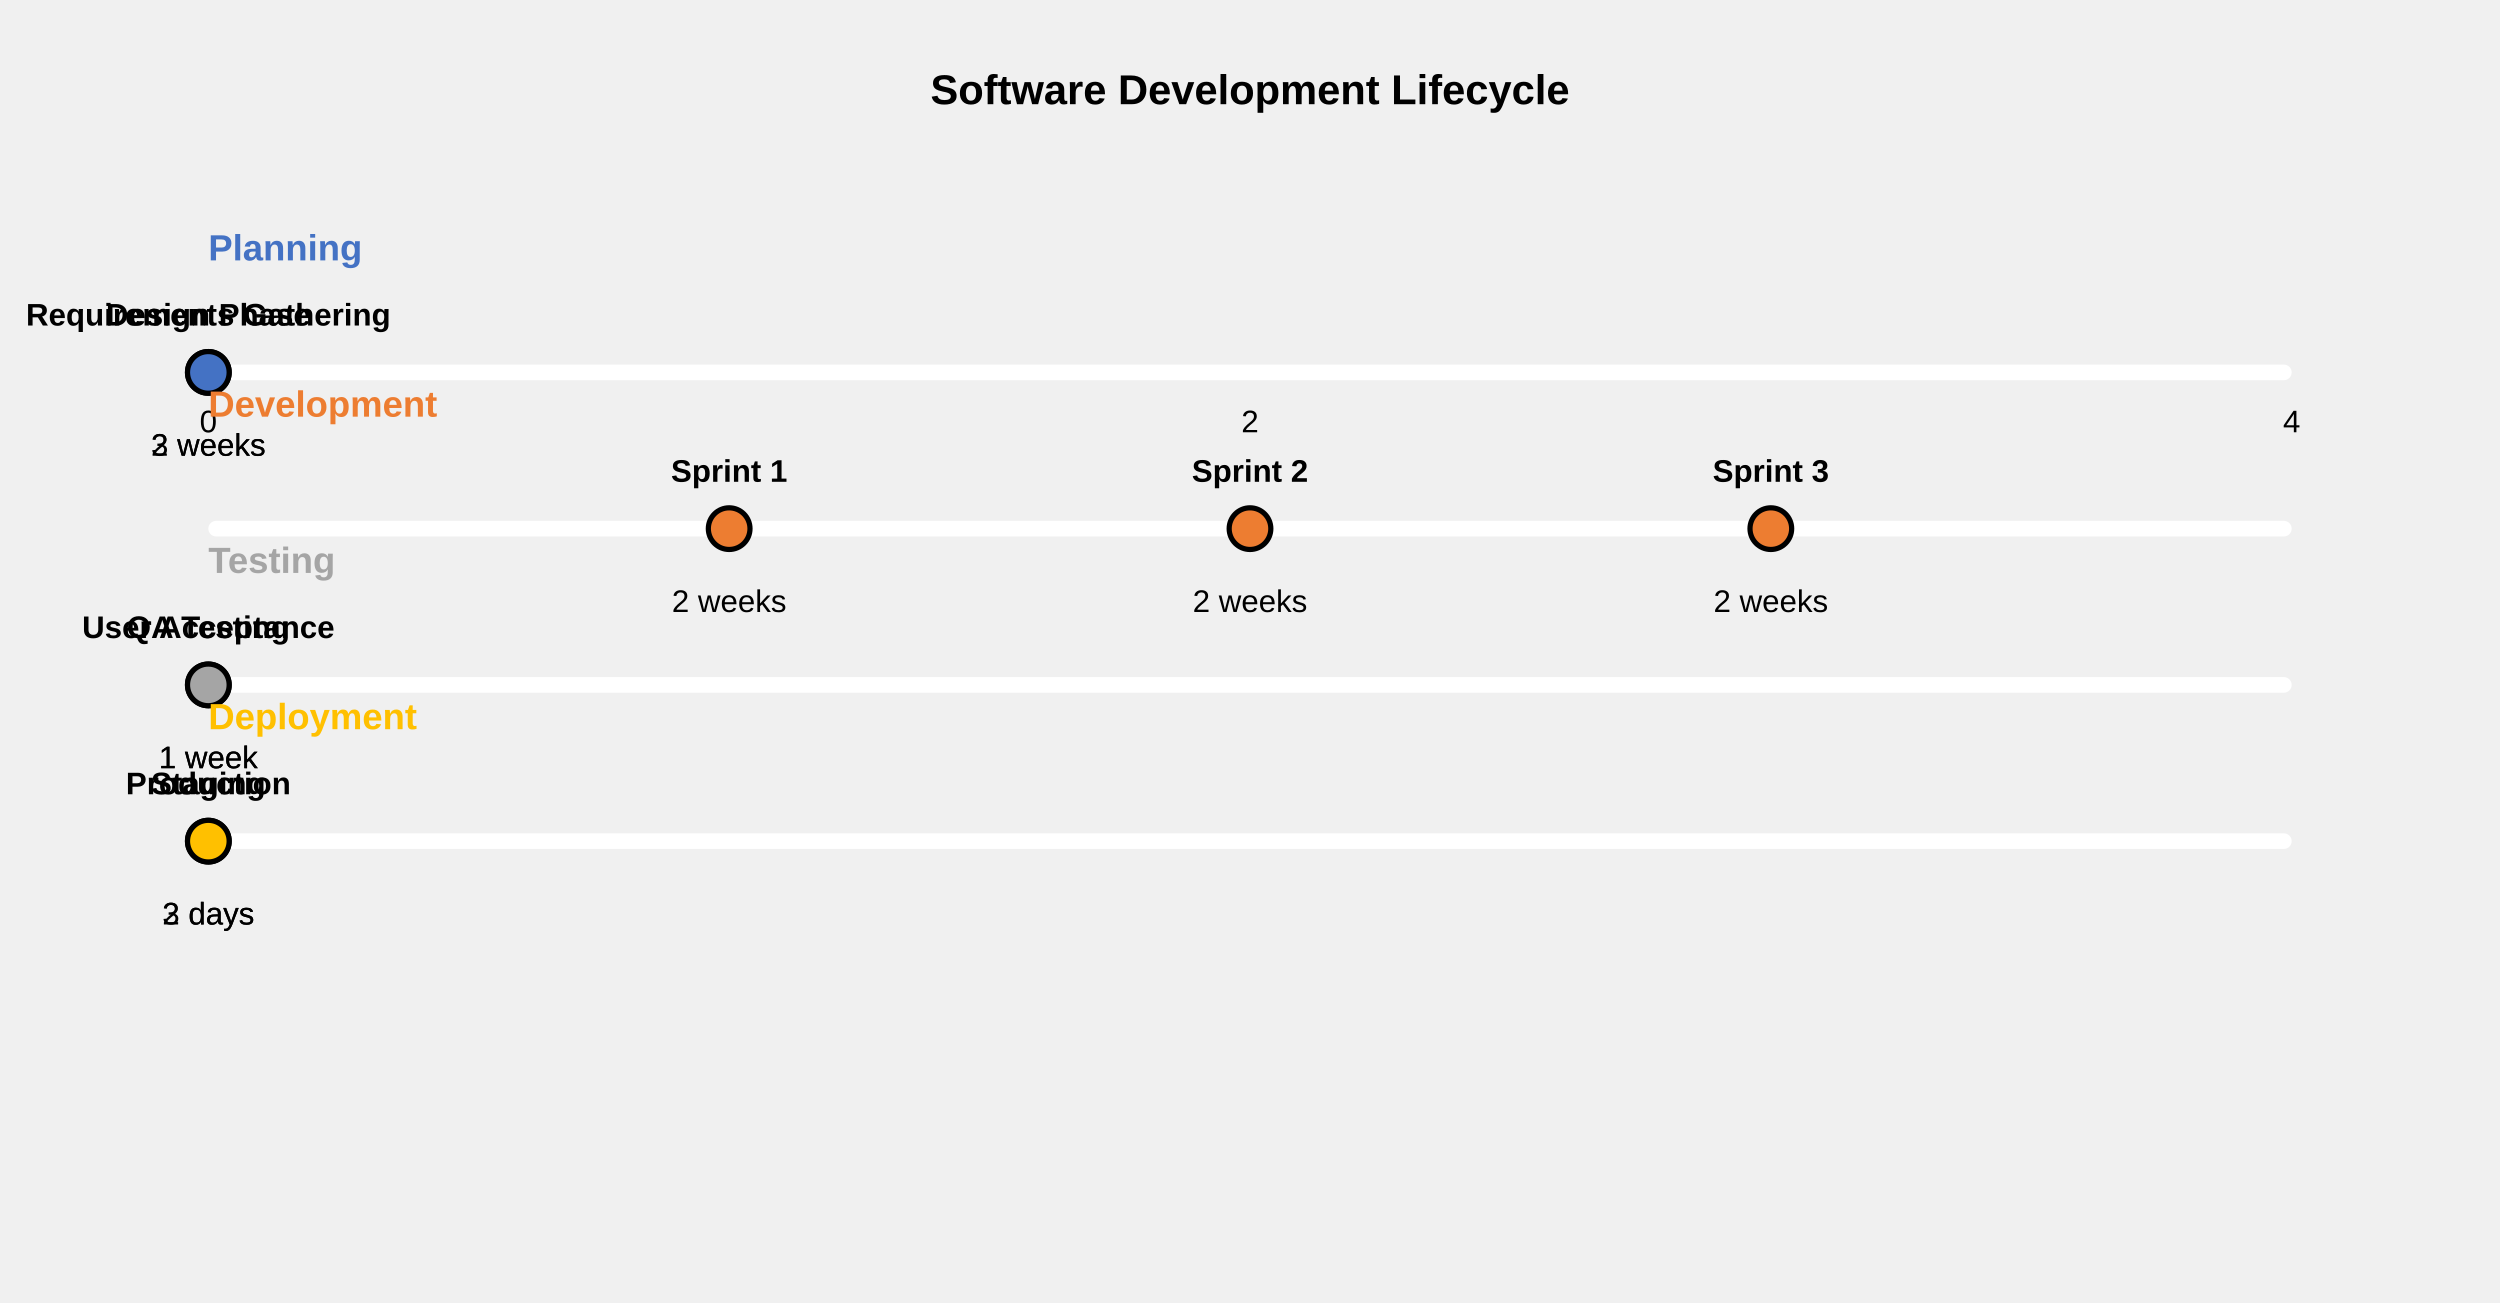
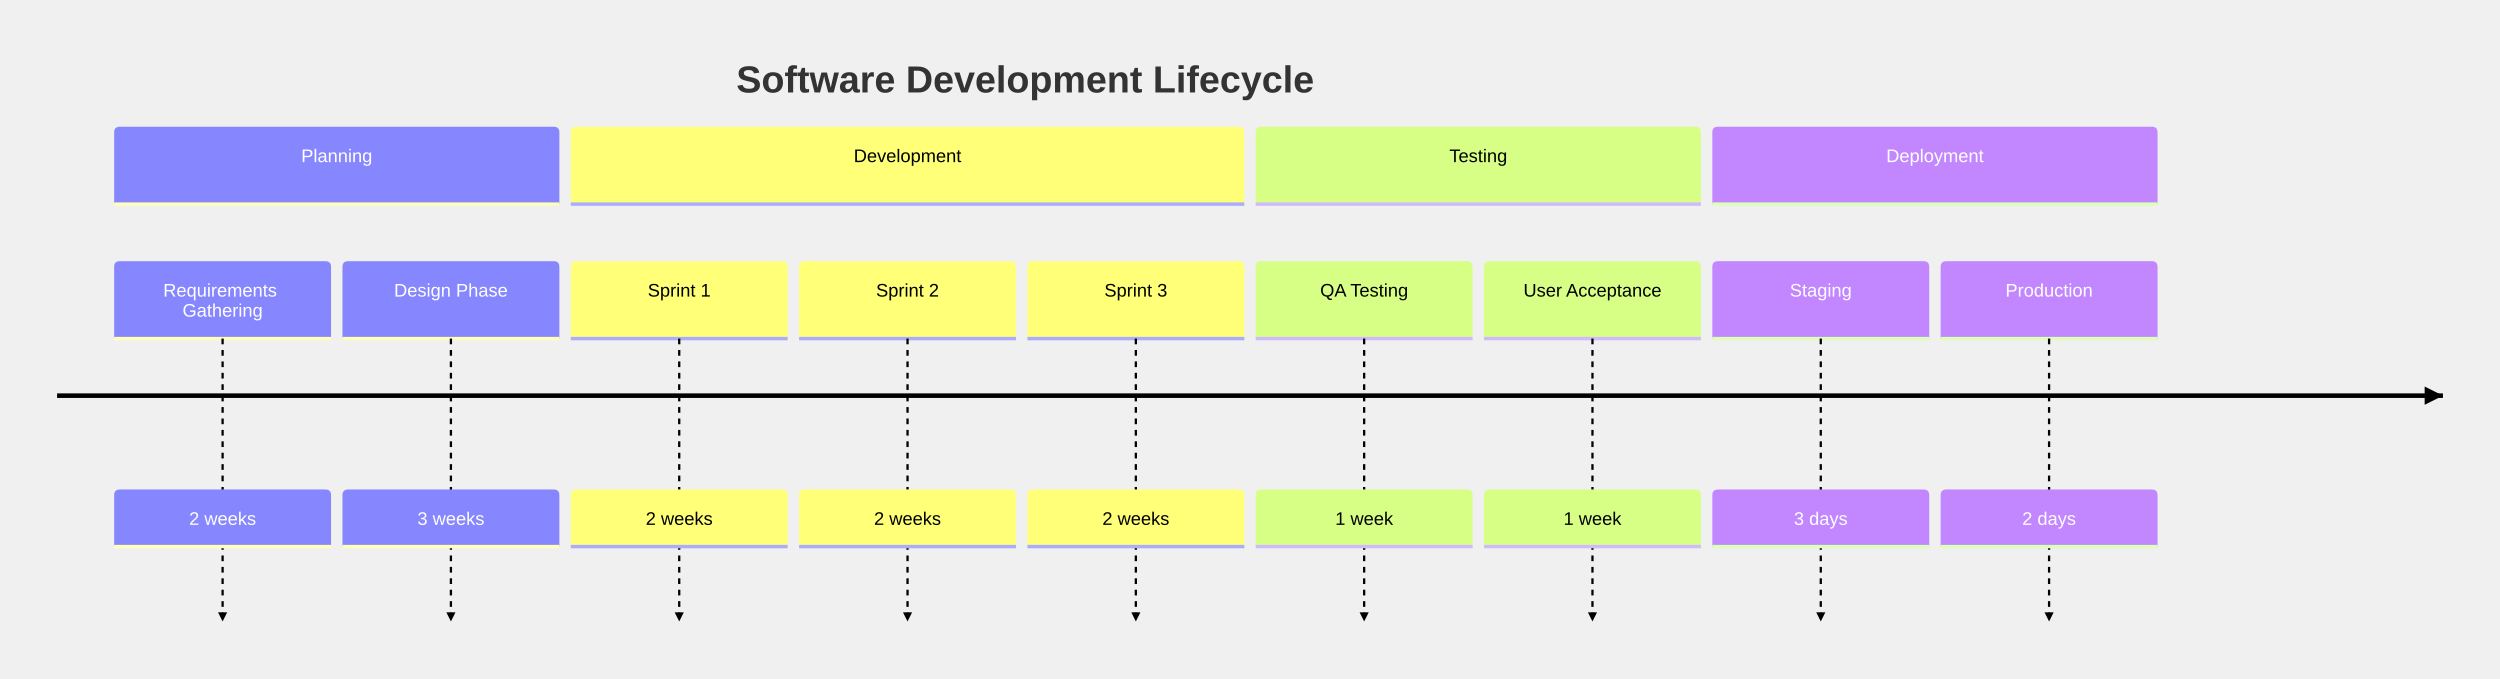
- <svg xmlns="http://www.w3.org/2000/svg" width="960.0" height="500.0" viewBox="0 0 960 500" version="1.2" baseProfile="tiny">
-   <text fill="#000000" x="480.0" y="40.0" text-anchor="middle" font-family="Arial, Helvetica, sans-serif" font-size="16" font-weight="bold">Software Development Lifecycle</text>
-   <text fill="#4472C4" x="80.0" y="100.0" font-family="Arial, Helvetica, sans-serif" font-size="14" font-weight="bold">Planning</text>
-   <rect fill="#ffffff" stroke="none" x="80.0" y="140.0" width="800.0" height="6.0" rx="3.0" ry="3.0" />
-   <circle fill="#4472C4" stroke="#000000" stroke-width="2" cx="80.0" cy="143.0" r="8.0" />
-   <text fill="#000000" x="80.0" y="175.0" text-anchor="middle" font-family="Arial, Helvetica, sans-serif" font-size="12">2 weeks</text>
-   <text fill="#000000" x="80.0" y="125.0" text-anchor="middle" font-family="Arial, Helvetica, sans-serif" font-size="12" font-weight="bold">Requirements Gathering</text>
-   <circle fill="#4472C4" stroke="#000000" stroke-width="2" cx="80.0" cy="143.0" r="8.0" />
-   <text fill="#000000" x="80.0" y="175.0" text-anchor="middle" font-family="Arial, Helvetica, sans-serif" font-size="12">3 weeks</text>
-   <text fill="#000000" x="80.0" y="125.0" text-anchor="middle" font-family="Arial, Helvetica, sans-serif" font-size="12" font-weight="bold">Design Phase</text>
-   <text fill="#000000" x="80.0" y="166.0" text-anchor="middle" font-family="Arial, Helvetica, sans-serif" font-size="12">0</text>
-   <text fill="#000000" x="880.0" y="166.0" text-anchor="middle" font-family="Arial, Helvetica, sans-serif" font-size="12">4</text>
-   <text fill="#000000" x="480.0" y="166.0" text-anchor="middle" font-family="Arial, Helvetica, sans-serif" font-size="12">2</text>
-   <text fill="#ED7D31" x="80.0" y="160.0" font-family="Arial, Helvetica, sans-serif" font-size="14" font-weight="bold">Development</text>
-   <rect fill="#ffffff" stroke="none" x="80.0" y="200.0" width="800.0" height="6.0" rx="3.0" ry="3.0" />
-   <circle fill="#ED7D31" stroke="#000000" stroke-width="2" cx="280.0" cy="203.0" r="8.0" />
-   <text fill="#000000" x="280.0" y="235.0" text-anchor="middle" font-family="Arial, Helvetica, sans-serif" font-size="12">2 weeks</text>
-   <text fill="#000000" x="280.0" y="185.0" text-anchor="middle" font-family="Arial, Helvetica, sans-serif" font-size="12" font-weight="bold">Sprint 1</text>
-   <circle fill="#ED7D31" stroke="#000000" stroke-width="2" cx="480.0" cy="203.0" r="8.0" />
-   <text fill="#000000" x="480.0" y="235.0" text-anchor="middle" font-family="Arial, Helvetica, sans-serif" font-size="12">2 weeks</text>
-   <text fill="#000000" x="480.0" y="185.0" text-anchor="middle" font-family="Arial, Helvetica, sans-serif" font-size="12" font-weight="bold">Sprint 2</text>
-   <circle fill="#ED7D31" stroke="#000000" stroke-width="2" cx="680.0" cy="203.0" r="8.0" />
-   <text fill="#000000" x="680.0" y="235.0" text-anchor="middle" font-family="Arial, Helvetica, sans-serif" font-size="12">2 weeks</text>
-   <text fill="#000000" x="680.0" y="185.0" text-anchor="middle" font-family="Arial, Helvetica, sans-serif" font-size="12" font-weight="bold">Sprint 3</text>
-   <text fill="#A5A5A5" x="80.0" y="220.0" font-family="Arial, Helvetica, sans-serif" font-size="14" font-weight="bold">Testing</text>
-   <rect fill="#ffffff" stroke="none" x="80.0" y="260.0" width="800.0" height="6.0" rx="3.0" ry="3.0" />
-   <circle fill="#A5A5A5" stroke="#000000" stroke-width="2" cx="80.0" cy="263.0" r="8.0" />
-   <text fill="#000000" x="80.0" y="295.0" text-anchor="middle" font-family="Arial, Helvetica, sans-serif" font-size="12">1 week</text>
-   <text fill="#000000" x="80.0" y="245.0" text-anchor="middle" font-family="Arial, Helvetica, sans-serif" font-size="12" font-weight="bold">QA Testing</text>
-   <circle fill="#A5A5A5" stroke="#000000" stroke-width="2" cx="80.0" cy="263.0" r="8.0" />
-   <text fill="#000000" x="80.0" y="295.0" text-anchor="middle" font-family="Arial, Helvetica, sans-serif" font-size="12">1 week</text>
-   <text fill="#000000" x="80.0" y="245.0" text-anchor="middle" font-family="Arial, Helvetica, sans-serif" font-size="12" font-weight="bold">User Acceptance</text>
-   <text fill="#FFC000" x="80.0" y="280.0" font-family="Arial, Helvetica, sans-serif" font-size="14" font-weight="bold">Deployment</text>
-   <rect fill="#ffffff" stroke="none" x="80.0" y="320.0" width="800.0" height="6.0" rx="3.0" ry="3.0" />
-   <circle fill="#FFC000" stroke="#000000" stroke-width="2" cx="80.0" cy="323.0" r="8.0" />
-   <text fill="#000000" x="80.0" y="355.0" text-anchor="middle" font-family="Arial, Helvetica, sans-serif" font-size="12">3 days</text>
-   <text fill="#000000" x="80.0" y="305.0" text-anchor="middle" font-family="Arial, Helvetica, sans-serif" font-size="12" font-weight="bold">Staging</text>
-   <circle fill="#FFC000" stroke="#000000" stroke-width="2" cx="80.0" cy="323.0" r="8.0" />
-   <text fill="#000000" x="80.0" y="355.0" text-anchor="middle" font-family="Arial, Helvetica, sans-serif" font-size="12">2 days</text>
-   <text fill="#000000" x="80.0" y="305.0" text-anchor="middle" font-family="Arial, Helvetica, sans-serif" font-size="12" font-weight="bold">Production</text>
+ <svg xmlns="http://www.w3.org/2000/svg" width="2190.0" height="594.4" viewBox="0 0 2190.0 594.4" version="1.2" baseProfile="tiny">
+   <g transform="translate(100, 111)">
+     <g class="timeline-node">
+       <g>
+         <path class="node-bkg" fill="#8686ff" d="M0 62.8 v-57.8 q0,-5 5,-5 h380 q5,0 5,5 v62.8 H0 Z" />
+         <line class="node-line" stroke="#ffffb9" stroke-width="3" x1="0.0" y1="67.8" x2="390.0" y2="67.8" />
+       </g>
+       <g transform="translate(195, 10)">
+         <text fill="#ffffff" x="0.0" y="21.0" text-anchor="middle" font-family="Trebuchet MS, Verdana, Arial, sans-serif" font-size="16">Planning</text>
+       </g>
+     </g>
+   </g>
+   <g class="taskWrapper" transform="translate(100, 228.8)">
+     <g class="timeline-node">
+       <g>
+         <path class="node-bkg" fill="#8686ff" d="M0 62.8 v-57.8 q0,-5 5,-5 h180 q5,0 5,5 v62.8 H0 Z" />
+         <line class="node-line" stroke="#ffffb9" stroke-width="3" x1="0.0" y1="67.8" x2="190.0" y2="67.8" />
+       </g>
+       <g transform="translate(95, 10)">
+         <text fill="#ffffff" x="0.0" y="21.0" text-anchor="middle" font-family="Trebuchet MS, Verdana, Arial, sans-serif" font-size="16">
+           <tspan x="0.0">Requirements</tspan>
+           <tspan x="0.0" y="38.6">Gathering</tspan>
+         </text>
+       </g>
+     </g>
+   </g>
+   <g class="lineWrapper">
+     <path fill="none" stroke="#000000" stroke-width="2" d="M 195 296.6 L 195 544.4" stroke-dasharray="5,5" />
+     <polygon fill="#000000" points="195.0,544.4 191.0,536.4 199.0,536.4" />
+   </g>
+   <g class="eventWrapper" transform="translate(100, 428.8)">
+     <g class="timeline-node">
+       <g>
+         <path class="node-bkg" fill="#8686ff" d="M0 45 v-40 q0,-5 5,-5 h180 q5,0 5,5 v45 H0 Z" />
+         <line class="node-line" stroke="#ffffb9" stroke-width="3" x1="0.0" y1="50.0" x2="190.0" y2="50.0" />
+       </g>
+       <g transform="translate(95, 10)">
+         <text fill="#ffffff" x="0.0" y="21.0" text-anchor="middle" font-family="Trebuchet MS, Verdana, Arial, sans-serif" font-size="16">2 weeks</text>
+       </g>
+     </g>
+   </g>
+   <g class="taskWrapper" transform="translate(300, 228.8)">
+     <g class="timeline-node">
+       <g>
+         <path class="node-bkg" fill="#8686ff" d="M0 62.8 v-57.8 q0,-5 5,-5 h180 q5,0 5,5 v62.8 H0 Z" />
+         <line class="node-line" stroke="#ffffb9" stroke-width="3" x1="0.0" y1="67.8" x2="190.0" y2="67.8" />
+       </g>
+       <g transform="translate(95, 10)">
+         <text fill="#ffffff" x="0.0" y="21.0" text-anchor="middle" font-family="Trebuchet MS, Verdana, Arial, sans-serif" font-size="16">Design Phase</text>
+       </g>
+     </g>
+   </g>
+   <g class="lineWrapper">
+     <path fill="none" stroke="#000000" stroke-width="2" d="M 395 296.6 L 395 544.4" stroke-dasharray="5,5" />
+     <polygon fill="#000000" points="395.0,544.4 391.0,536.4 399.0,536.4" />
+   </g>
+   <g class="eventWrapper" transform="translate(300, 428.8)">
+     <g class="timeline-node">
+       <g>
+         <path class="node-bkg" fill="#8686ff" d="M0 45 v-40 q0,-5 5,-5 h180 q5,0 5,5 v45 H0 Z" />
+         <line class="node-line" stroke="#ffffb9" stroke-width="3" x1="0.0" y1="50.0" x2="190.0" y2="50.0" />
+       </g>
+       <g transform="translate(95, 10)">
+         <text fill="#ffffff" x="0.0" y="21.0" text-anchor="middle" font-family="Trebuchet MS, Verdana, Arial, sans-serif" font-size="16">3 weeks</text>
+       </g>
+     </g>
+   </g>
+   <g transform="translate(500, 111)">
+     <g class="timeline-node">
+       <g>
+         <path class="node-bkg" fill="#ffff78" d="M0 62.8 v-57.8 q0,-5 5,-5 h580 q5,0 5,5 v62.8 H0 Z" />
+         <line class="node-line" stroke="#ababff" stroke-width="3" x1="0.0" y1="67.8" x2="590.0" y2="67.8" />
+       </g>
+       <g transform="translate(295, 10)">
+         <text fill="#000000" x="0.0" y="21.0" text-anchor="middle" font-family="Trebuchet MS, Verdana, Arial, sans-serif" font-size="16">Development</text>
+       </g>
+     </g>
+   </g>
+   <g class="taskWrapper" transform="translate(500, 228.8)">
+     <g class="timeline-node">
+       <g>
+         <path class="node-bkg" fill="#ffff78" d="M0 62.8 v-57.8 q0,-5 5,-5 h180 q5,0 5,5 v62.8 H0 Z" />
+         <line class="node-line" stroke="#ababff" stroke-width="3" x1="0.0" y1="67.8" x2="190.0" y2="67.8" />
+       </g>
+       <g transform="translate(95, 10)">
+         <text fill="#000000" x="0.0" y="21.0" text-anchor="middle" font-family="Trebuchet MS, Verdana, Arial, sans-serif" font-size="16">Sprint 1</text>
+       </g>
+     </g>
+   </g>
+   <g class="lineWrapper">
+     <path fill="none" stroke="#000000" stroke-width="2" d="M 595 296.6 L 595 544.4" stroke-dasharray="5,5" />
+     <polygon fill="#000000" points="595.0,544.4 591.0,536.4 599.0,536.4" />
+   </g>
+   <g class="eventWrapper" transform="translate(500, 428.8)">
+     <g class="timeline-node">
+       <g>
+         <path class="node-bkg" fill="#ffff78" d="M0 45 v-40 q0,-5 5,-5 h180 q5,0 5,5 v45 H0 Z" />
+         <line class="node-line" stroke="#ababff" stroke-width="3" x1="0.0" y1="50.0" x2="190.0" y2="50.0" />
+       </g>
+       <g transform="translate(95, 10)">
+         <text fill="#000000" x="0.0" y="21.0" text-anchor="middle" font-family="Trebuchet MS, Verdana, Arial, sans-serif" font-size="16">2 weeks</text>
+       </g>
+     </g>
+   </g>
+   <g class="taskWrapper" transform="translate(700, 228.8)">
+     <g class="timeline-node">
+       <g>
+         <path class="node-bkg" fill="#ffff78" d="M0 62.8 v-57.8 q0,-5 5,-5 h180 q5,0 5,5 v62.8 H0 Z" />
+         <line class="node-line" stroke="#ababff" stroke-width="3" x1="0.0" y1="67.8" x2="190.0" y2="67.8" />
+       </g>
+       <g transform="translate(95, 10)">
+         <text fill="#000000" x="0.0" y="21.0" text-anchor="middle" font-family="Trebuchet MS, Verdana, Arial, sans-serif" font-size="16">Sprint 2</text>
+       </g>
+     </g>
+   </g>
+   <g class="lineWrapper">
+     <path fill="none" stroke="#000000" stroke-width="2" d="M 795 296.6 L 795 544.4" stroke-dasharray="5,5" />
+     <polygon fill="#000000" points="795.0,544.4 791.0,536.4 799.0,536.4" />
+   </g>
+   <g class="eventWrapper" transform="translate(700, 428.8)">
+     <g class="timeline-node">
+       <g>
+         <path class="node-bkg" fill="#ffff78" d="M0 45 v-40 q0,-5 5,-5 h180 q5,0 5,5 v45 H0 Z" />
+         <line class="node-line" stroke="#ababff" stroke-width="3" x1="0.0" y1="50.0" x2="190.0" y2="50.0" />
+       </g>
+       <g transform="translate(95, 10)">
+         <text fill="#000000" x="0.0" y="21.0" text-anchor="middle" font-family="Trebuchet MS, Verdana, Arial, sans-serif" font-size="16">2 weeks</text>
+       </g>
+     </g>
+   </g>
+   <g class="taskWrapper" transform="translate(900, 228.8)">
+     <g class="timeline-node">
+       <g>
+         <path class="node-bkg" fill="#ffff78" d="M0 62.8 v-57.8 q0,-5 5,-5 h180 q5,0 5,5 v62.8 H0 Z" />
+         <line class="node-line" stroke="#ababff" stroke-width="3" x1="0.0" y1="67.8" x2="190.0" y2="67.8" />
+       </g>
+       <g transform="translate(95, 10)">
+         <text fill="#000000" x="0.0" y="21.0" text-anchor="middle" font-family="Trebuchet MS, Verdana, Arial, sans-serif" font-size="16">Sprint 3</text>
+       </g>
+     </g>
+   </g>
+   <g class="lineWrapper">
+     <path fill="none" stroke="#000000" stroke-width="2" d="M 995 296.6 L 995 544.4" stroke-dasharray="5,5" />
+     <polygon fill="#000000" points="995.0,544.4 991.0,536.4 999.0,536.4" />
+   </g>
+   <g class="eventWrapper" transform="translate(900, 428.8)">
+     <g class="timeline-node">
+       <g>
+         <path class="node-bkg" fill="#ffff78" d="M0 45 v-40 q0,-5 5,-5 h180 q5,0 5,5 v45 H0 Z" />
+         <line class="node-line" stroke="#ababff" stroke-width="3" x1="0.0" y1="50.0" x2="190.0" y2="50.0" />
+       </g>
+       <g transform="translate(95, 10)">
+         <text fill="#000000" x="0.0" y="21.0" text-anchor="middle" font-family="Trebuchet MS, Verdana, Arial, sans-serif" font-size="16">2 weeks</text>
+       </g>
+     </g>
+   </g>
+   <g transform="translate(1100, 111)">
+     <g class="timeline-node">
+       <g>
+         <path class="node-bkg" fill="#d7ff86" d="M0 62.8 v-57.8 q0,-5 5,-5 h380 q5,0 5,5 v62.8 H0 Z" />
+         <line class="node-line" stroke="#d0b9ff" stroke-width="3" x1="0.0" y1="67.8" x2="390.0" y2="67.8" />
+       </g>
+       <g transform="translate(195, 10)">
+         <text fill="#000000" x="0.0" y="21.0" text-anchor="middle" font-family="Trebuchet MS, Verdana, Arial, sans-serif" font-size="16">Testing</text>
+       </g>
+     </g>
+   </g>
+   <g class="taskWrapper" transform="translate(1100, 228.8)">
+     <g class="timeline-node">
+       <g>
+         <path class="node-bkg" fill="#d7ff86" d="M0 62.8 v-57.8 q0,-5 5,-5 h180 q5,0 5,5 v62.8 H0 Z" />
+         <line class="node-line" stroke="#d0b9ff" stroke-width="3" x1="0.0" y1="67.8" x2="190.0" y2="67.8" />
+       </g>
+       <g transform="translate(95, 10)">
+         <text fill="#000000" x="0.0" y="21.0" text-anchor="middle" font-family="Trebuchet MS, Verdana, Arial, sans-serif" font-size="16">QA Testing</text>
+       </g>
+     </g>
+   </g>
+   <g class="lineWrapper">
+     <path fill="none" stroke="#000000" stroke-width="2" d="M 1195 296.6 L 1195 544.4" stroke-dasharray="5,5" />
+     <polygon fill="#000000" points="1195.0,544.4 1191.0,536.4 1199.0,536.4" />
+   </g>
+   <g class="eventWrapper" transform="translate(1100, 428.8)">
+     <g class="timeline-node">
+       <g>
+         <path class="node-bkg" fill="#d7ff86" d="M0 45 v-40 q0,-5 5,-5 h180 q5,0 5,5 v45 H0 Z" />
+         <line class="node-line" stroke="#d0b9ff" stroke-width="3" x1="0.0" y1="50.0" x2="190.0" y2="50.0" />
+       </g>
+       <g transform="translate(95, 10)">
+         <text fill="#000000" x="0.0" y="21.0" text-anchor="middle" font-family="Trebuchet MS, Verdana, Arial, sans-serif" font-size="16">1 week</text>
+       </g>
+     </g>
+   </g>
+   <g class="taskWrapper" transform="translate(1300, 228.8)">
+     <g class="timeline-node">
+       <g>
+         <path class="node-bkg" fill="#d7ff86" d="M0 62.8 v-57.8 q0,-5 5,-5 h180 q5,0 5,5 v62.8 H0 Z" />
+         <line class="node-line" stroke="#d0b9ff" stroke-width="3" x1="0.0" y1="67.8" x2="190.0" y2="67.8" />
+       </g>
+       <g transform="translate(95, 10)">
+         <text fill="#000000" x="0.0" y="21.0" text-anchor="middle" font-family="Trebuchet MS, Verdana, Arial, sans-serif" font-size="16">User Acceptance</text>
+       </g>
+     </g>
+   </g>
+   <g class="lineWrapper">
+     <path fill="none" stroke="#000000" stroke-width="2" d="M 1395 296.6 L 1395 544.4" stroke-dasharray="5,5" />
+     <polygon fill="#000000" points="1395.0,544.4 1391.0,536.4 1399.0,536.4" />
+   </g>
+   <g class="eventWrapper" transform="translate(1300, 428.8)">
+     <g class="timeline-node">
+       <g>
+         <path class="node-bkg" fill="#d7ff86" d="M0 45 v-40 q0,-5 5,-5 h180 q5,0 5,5 v45 H0 Z" />
+         <line class="node-line" stroke="#d0b9ff" stroke-width="3" x1="0.0" y1="50.0" x2="190.0" y2="50.0" />
+       </g>
+       <g transform="translate(95, 10)">
+         <text fill="#000000" x="0.0" y="21.0" text-anchor="middle" font-family="Trebuchet MS, Verdana, Arial, sans-serif" font-size="16">1 week</text>
+       </g>
+     </g>
+   </g>
+   <g transform="translate(1500, 111)">
+     <g class="timeline-node">
+       <g>
+         <path class="node-bkg" fill="#c286ff" d="M0 62.8 v-57.8 q0,-5 5,-5 h380 q5,0 5,5 v62.8 H0 Z" />
+         <line class="node-line" stroke="#dcffb9" stroke-width="3" x1="0.0" y1="67.8" x2="390.0" y2="67.8" />
+       </g>
+       <g transform="translate(195, 10)">
+         <text fill="#ffffff" x="0.0" y="21.0" text-anchor="middle" font-family="Trebuchet MS, Verdana, Arial, sans-serif" font-size="16">Deployment</text>
+       </g>
+     </g>
+   </g>
+   <g class="taskWrapper" transform="translate(1500, 228.8)">
+     <g class="timeline-node">
+       <g>
+         <path class="node-bkg" fill="#c286ff" d="M0 62.8 v-57.8 q0,-5 5,-5 h180 q5,0 5,5 v62.8 H0 Z" />
+         <line class="node-line" stroke="#dcffb9" stroke-width="3" x1="0.0" y1="67.8" x2="190.0" y2="67.8" />
+       </g>
+       <g transform="translate(95, 10)">
+         <text fill="#ffffff" x="0.0" y="21.0" text-anchor="middle" font-family="Trebuchet MS, Verdana, Arial, sans-serif" font-size="16">Staging</text>
+       </g>
+     </g>
+   </g>
+   <g class="lineWrapper">
+     <path fill="none" stroke="#000000" stroke-width="2" d="M 1595 296.6 L 1595 544.4" stroke-dasharray="5,5" />
+     <polygon fill="#000000" points="1595.0,544.4 1591.0,536.4 1599.0,536.4" />
+   </g>
+   <g class="eventWrapper" transform="translate(1500, 428.8)">
+     <g class="timeline-node">
+       <g>
+         <path class="node-bkg" fill="#c286ff" d="M0 45 v-40 q0,-5 5,-5 h180 q5,0 5,5 v45 H0 Z" />
+         <line class="node-line" stroke="#dcffb9" stroke-width="3" x1="0.0" y1="50.0" x2="190.0" y2="50.0" />
+       </g>
+       <g transform="translate(95, 10)">
+         <text fill="#ffffff" x="0.0" y="21.0" text-anchor="middle" font-family="Trebuchet MS, Verdana, Arial, sans-serif" font-size="16">3 days</text>
+       </g>
+     </g>
+   </g>
+   <g class="taskWrapper" transform="translate(1700, 228.8)">
+     <g class="timeline-node">
+       <g>
+         <path class="node-bkg" fill="#c286ff" d="M0 62.8 v-57.8 q0,-5 5,-5 h180 q5,0 5,5 v62.8 H0 Z" />
+         <line class="node-line" stroke="#dcffb9" stroke-width="3" x1="0.0" y1="67.8" x2="190.0" y2="67.8" />
+       </g>
+       <g transform="translate(95, 10)">
+         <text fill="#ffffff" x="0.0" y="21.0" text-anchor="middle" font-family="Trebuchet MS, Verdana, Arial, sans-serif" font-size="16">Production</text>
+       </g>
+     </g>
+   </g>
+   <g class="lineWrapper">
+     <path fill="none" stroke="#000000" stroke-width="2" d="M 1795 296.6 L 1795 544.4" stroke-dasharray="5,5" />
+     <polygon fill="#000000" points="1795.0,544.4 1791.0,536.4 1799.0,536.4" />
+   </g>
+   <g class="eventWrapper" transform="translate(1700, 428.8)">
+     <g class="timeline-node">
+       <g>
+         <path class="node-bkg" fill="#c286ff" d="M0 45 v-40 q0,-5 5,-5 h180 q5,0 5,5 v45 H0 Z" />
+         <line class="node-line" stroke="#dcffb9" stroke-width="3" x1="0.0" y1="50.0" x2="190.0" y2="50.0" />
+       </g>
+       <g transform="translate(95, 10)">
+         <text fill="#ffffff" x="0.0" y="21.0" text-anchor="middle" font-family="Trebuchet MS, Verdana, Arial, sans-serif" font-size="16">2 days</text>
+       </g>
+     </g>
+   </g>
+   <text fill="#333333" x="645.0" y="81.0" font-family="Trebuchet MS, Verdana, Arial, sans-serif" font-size="33" font-weight="bold">Software Development Lifecycle</text>
+   <g class="lineWrapper">
+     <path fill="none" stroke="#000000" stroke-width="4" d="M 50 346.6 L 2140 346.6" />
+     <polygon fill="#000000" points="2140.0,346.6 2124.0,354.6 2124.0,338.6" />
+   </g>
</svg>
